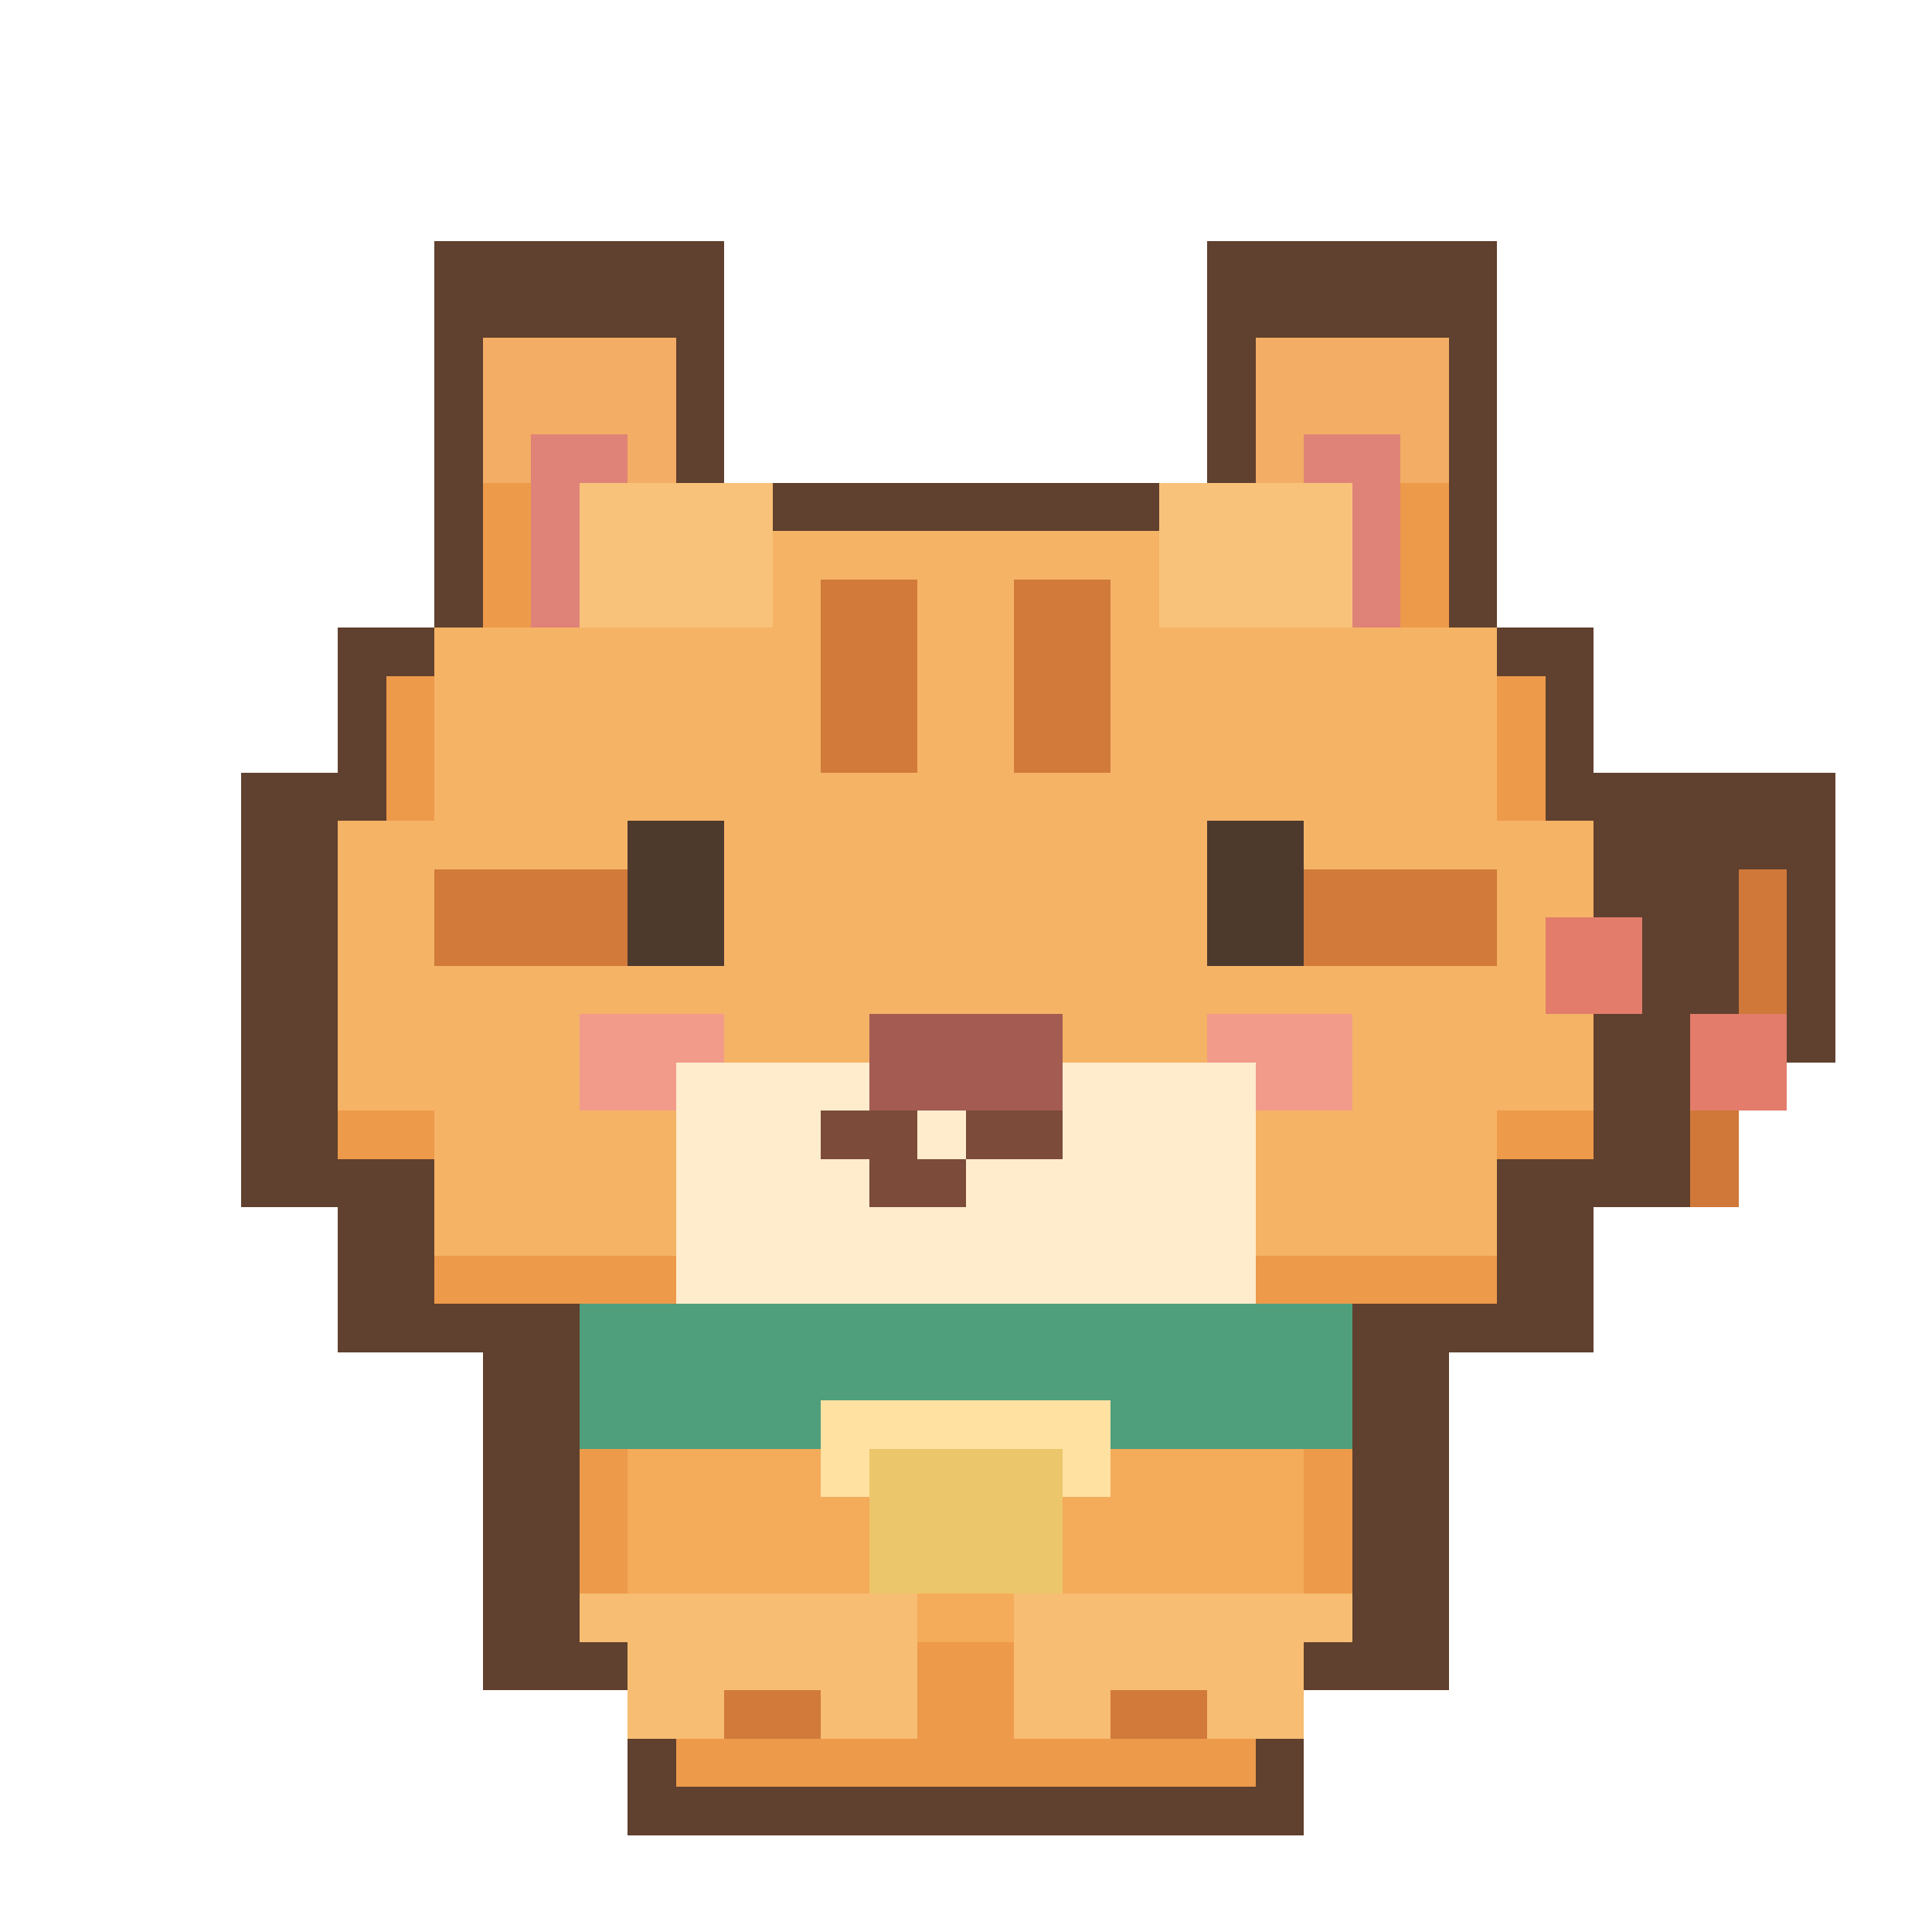
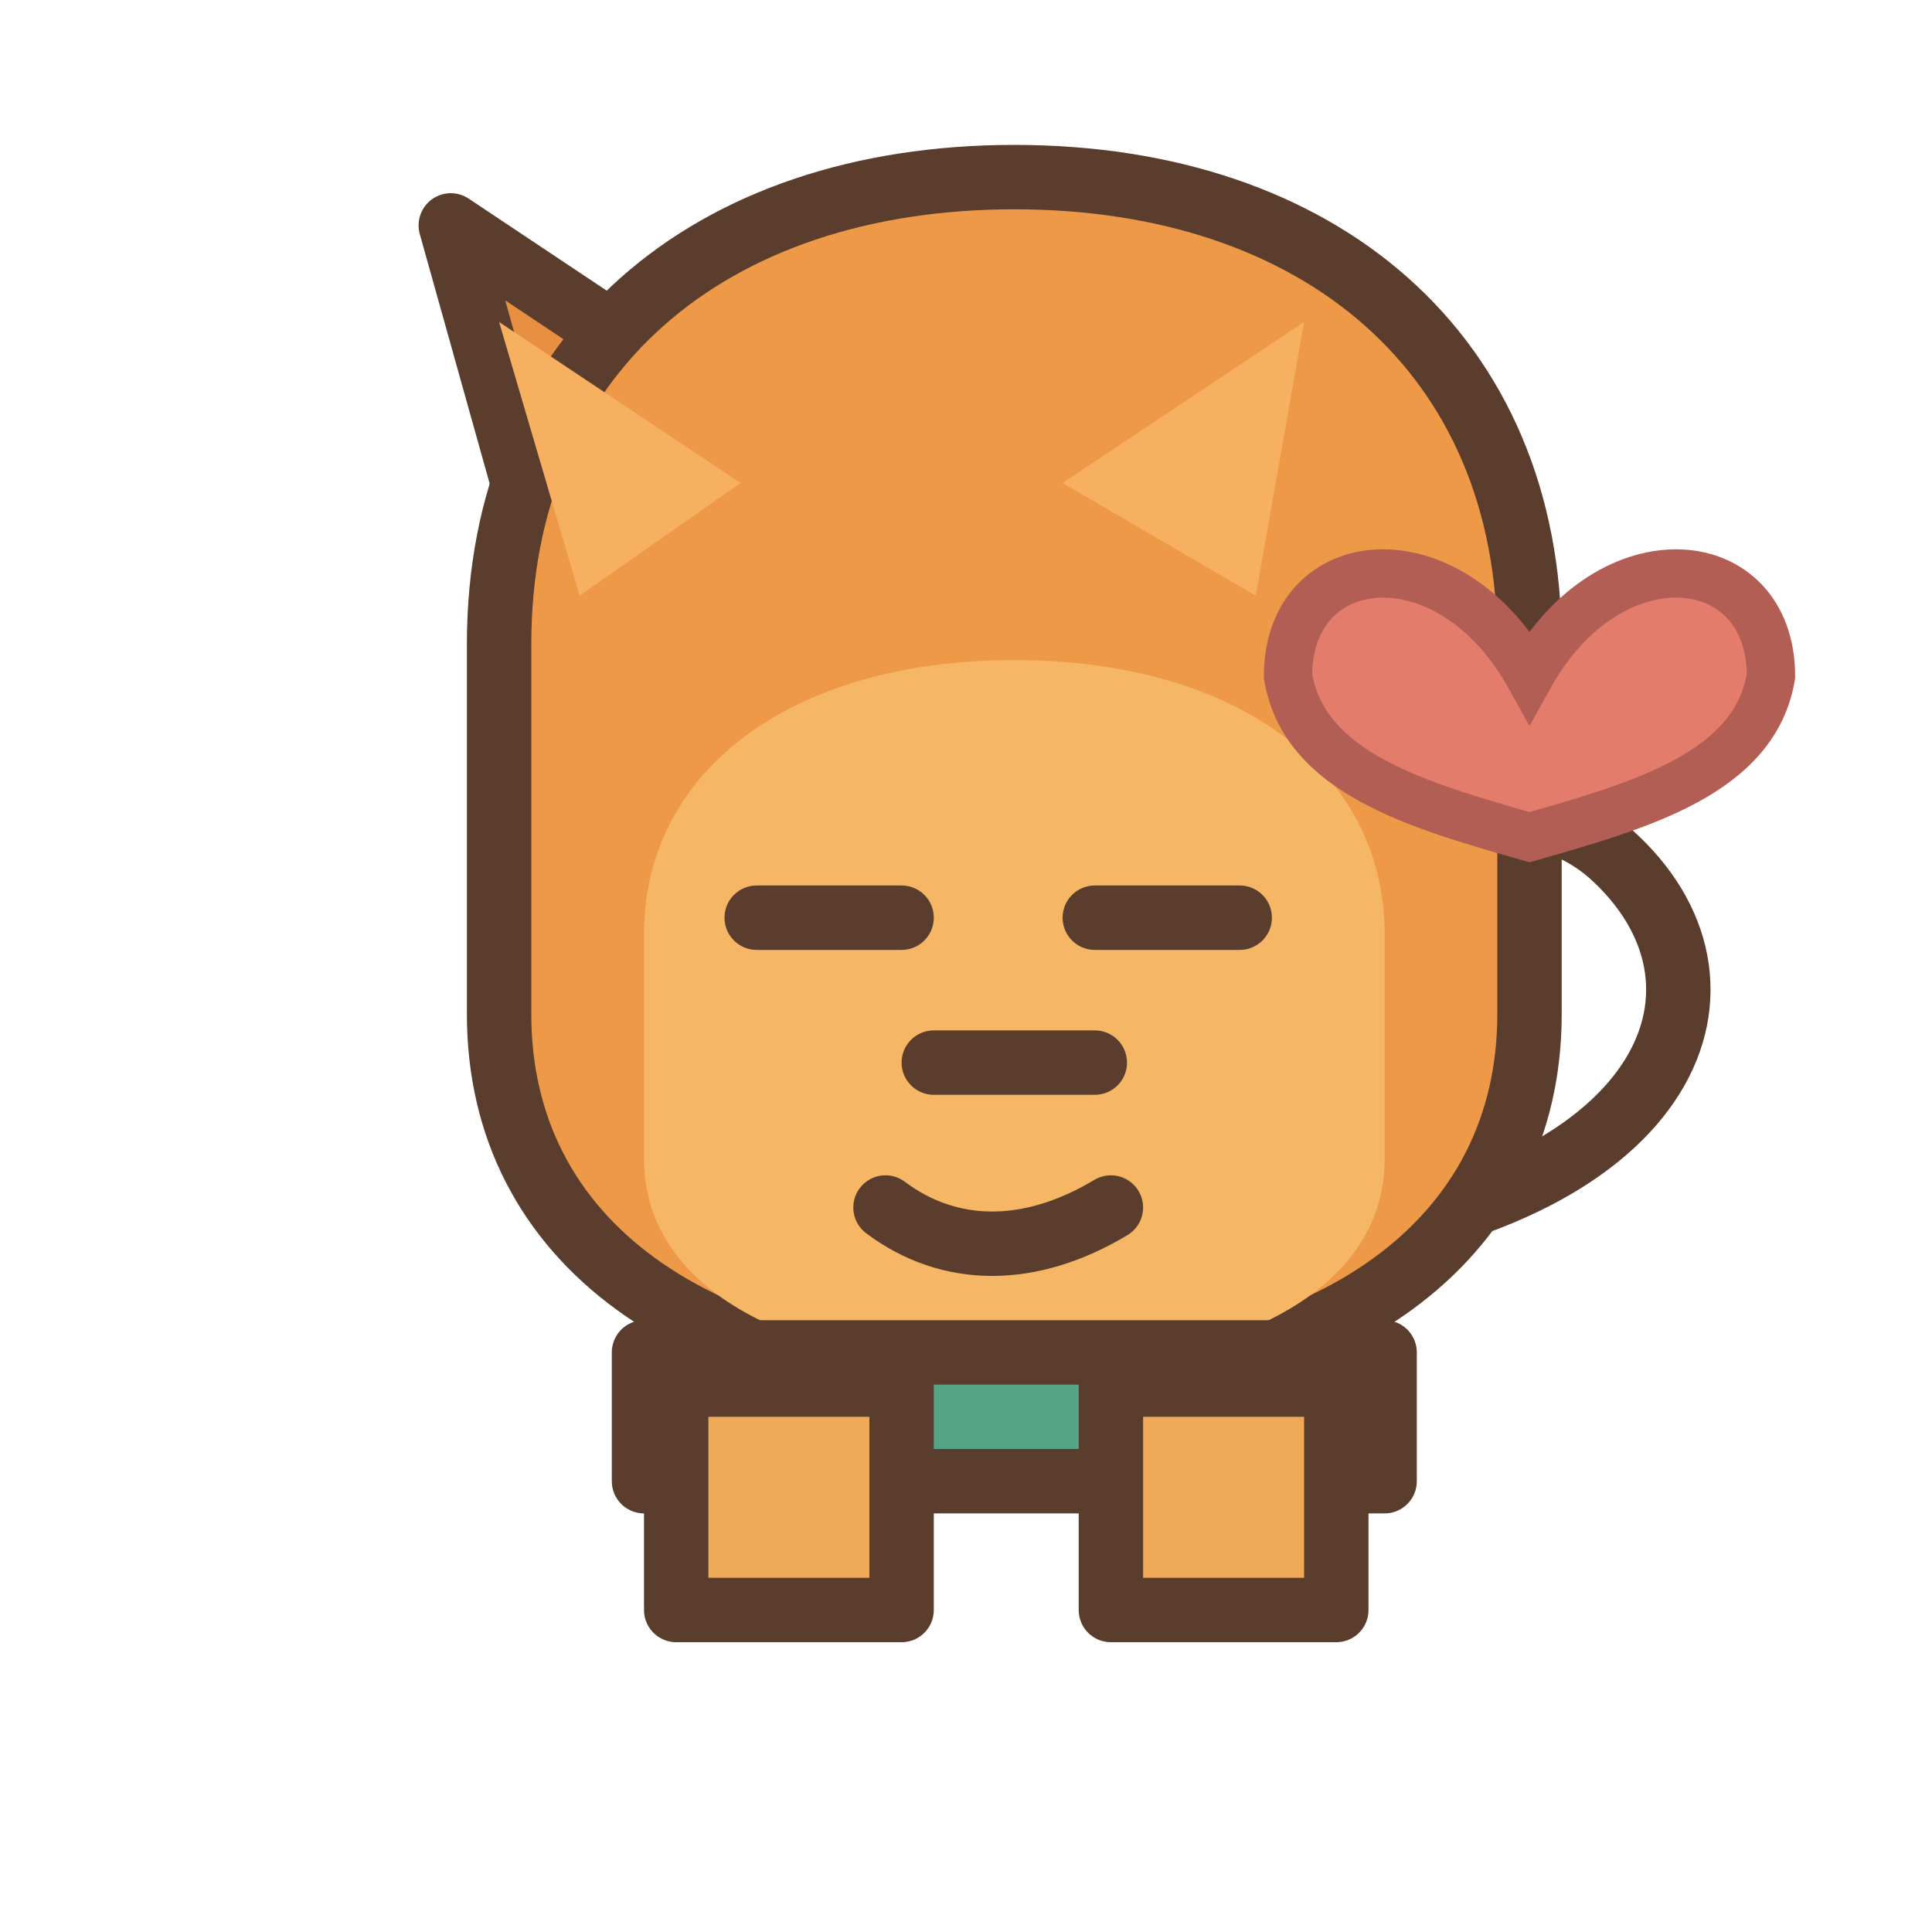
- <svg xmlns="http://www.w3.org/2000/svg" viewBox="0 0 40 40" shape-rendering="crispEdges" aria-label="亲吻的像素橘猫">
-   <path d="M28 27h5v-2h3v-3h2v-6h-3v5h-3v2h-4z" fill="#60402e" />
-   <path d="M30 27h3v-2h3v-3h1v-4h-1v4h-3v2h-3z" fill="#d07839" />
-   <path d="M9 5h6v5h10V5h6v8h2v3h2v9h-2v3h-3v7h-3v3H13v-3h-3v-7H7v-3H5v-9h2v-3h2z" fill="#60402e" />
-   <path d="M10 7h4v6h12V7h4v7h2v3h1v7h-2v3h-3v7h-2v3H14v-3h-2v-7H9v-3H7v-7h1v-3h2z" fill="#ed9a4b" />
-   <path d="M10 7h4v3h-4zm16 0h4v3h-4z" fill="#f3ad64" />
-   <path d="M11 9h2v4h-2zm16 0h2v4h-2z" fill="#df8378" />
-   <path d="M13 11h14v2h4v4h2v6h-2v3H9v-3H7v-6h2v-4h4z" fill="#f5b366" />
-   <path d="M12 10h4v3h-4zm12 0h4v3h-4z" fill="#f9c27a" />
-   <path d="M17 12h2v4h-2zm4 0h2v4h-2zM9 18h4v2H9zm18 0h4v2h-4z" fill="#d17a3a" />
-   <path d="M12 21h3v2h-3zm13 0h3v2h-3z" fill="#f29b8b" />
-   <path d="M14 22h12v5H14z" fill="#ffeccc" />
-   <path d="M13 17h2v3h-2zm12 0h2v3h-2z" fill="#4e392d" />
-   <path d="M18 21h4v2h-4z" fill="#a35b52" />
-   <path d="M17 23h2v1h-2zm3 0h2v1h-2zm-2 1h2v1h-2z" fill="#7c4b39" />
-   <path d="M12 27h16v3H12z" fill="#4f9e7c" />
-   <path d="M13 30h14v4H13z" fill="#f4ab5a" />
-   <path d="M17 29h6v2h-6z" fill="#ffe1a2" />
-   <path d="M18 30h4v3h-4z" fill="#ecc66a" />
-   <path d="M12 33h7v3h-6v-2h-1zm9 0h7v1h-1v2h-6z" fill="#f7bd72" />
-   <path d="M15 35h2v1h-2zm8 0h2v1h-2z" fill="#d17a3a" />
-   <path d="M32 19h2v2h-2zm3 2h2v2h-2z" fill="#e37c6b" />
+ <svg xmlns="http://www.w3.org/2000/svg" viewBox="0 0 120 120" aria-label="亲亲的小橘">
+   <g stroke="#5a3d2d" stroke-width="4" stroke-linejoin="round" stroke-linecap="round">
+     <path d="M82 77c22-3 27-16 18-24-7-6-16 1-12 8" fill="none" />
+     <path d="M35 39 28 14l21 14 21-14-4 27" fill="#e89041" />
+     <path d="M31 40c0-18 13-29 32-29s32 11 32 29v23c0 14-12 23-32 23S31 77 31 63z" fill="#ed9948" />
+     <path d="M40 58c0-10 9-17 23-17s23 7 23 17v14c0 8-9 13-23 13s-23-5-23-13z" fill="#f5b765" stroke="none" />
+     <path d="M47 57h9M68 57h9M58 66h10M55 75c4 3 9 3 14 0" fill="none" />
+     <path d="M40 84h46v8H40z" fill="#55a486" />
+     <path d="M42 86h14v14H42zM69 86h14v14H69z" fill="#efaa58" />
+   </g>
+   <path d="M36 37 31 20l15 10M78 37l3-17-15 10" fill="#f6b060" />
+   <path d="M95 42c5-9 15-8 15 0-1 6-8 8-15 10-7-2-14-4-15-10 0-8 10-9 15 0z" fill="#e37c6b" stroke="#b25e55" stroke-width="3" />
</svg>
